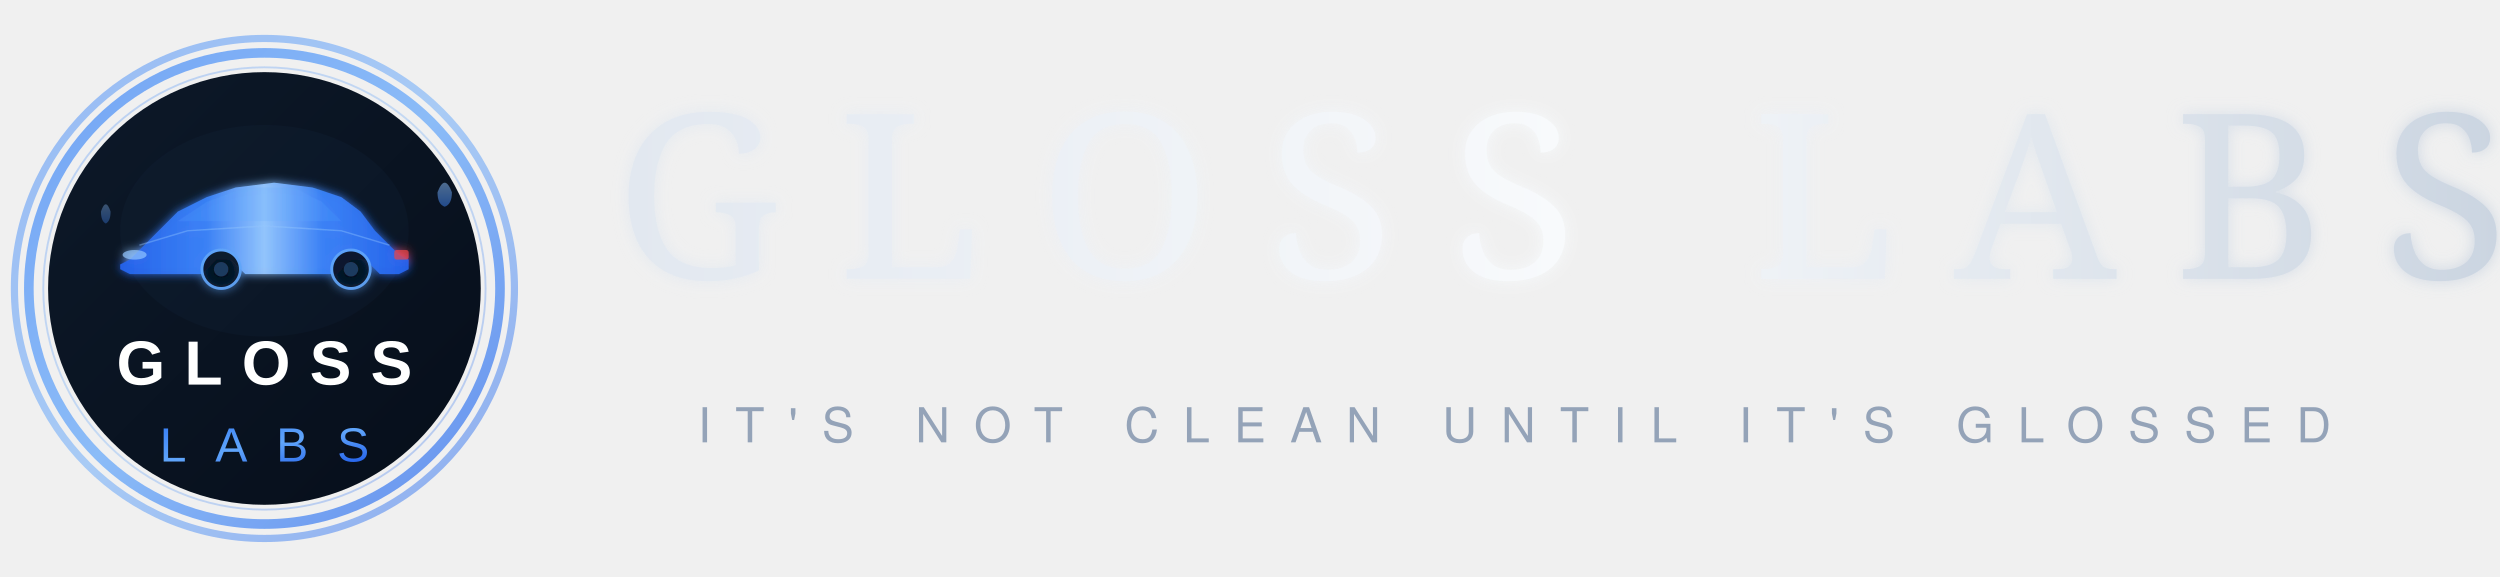
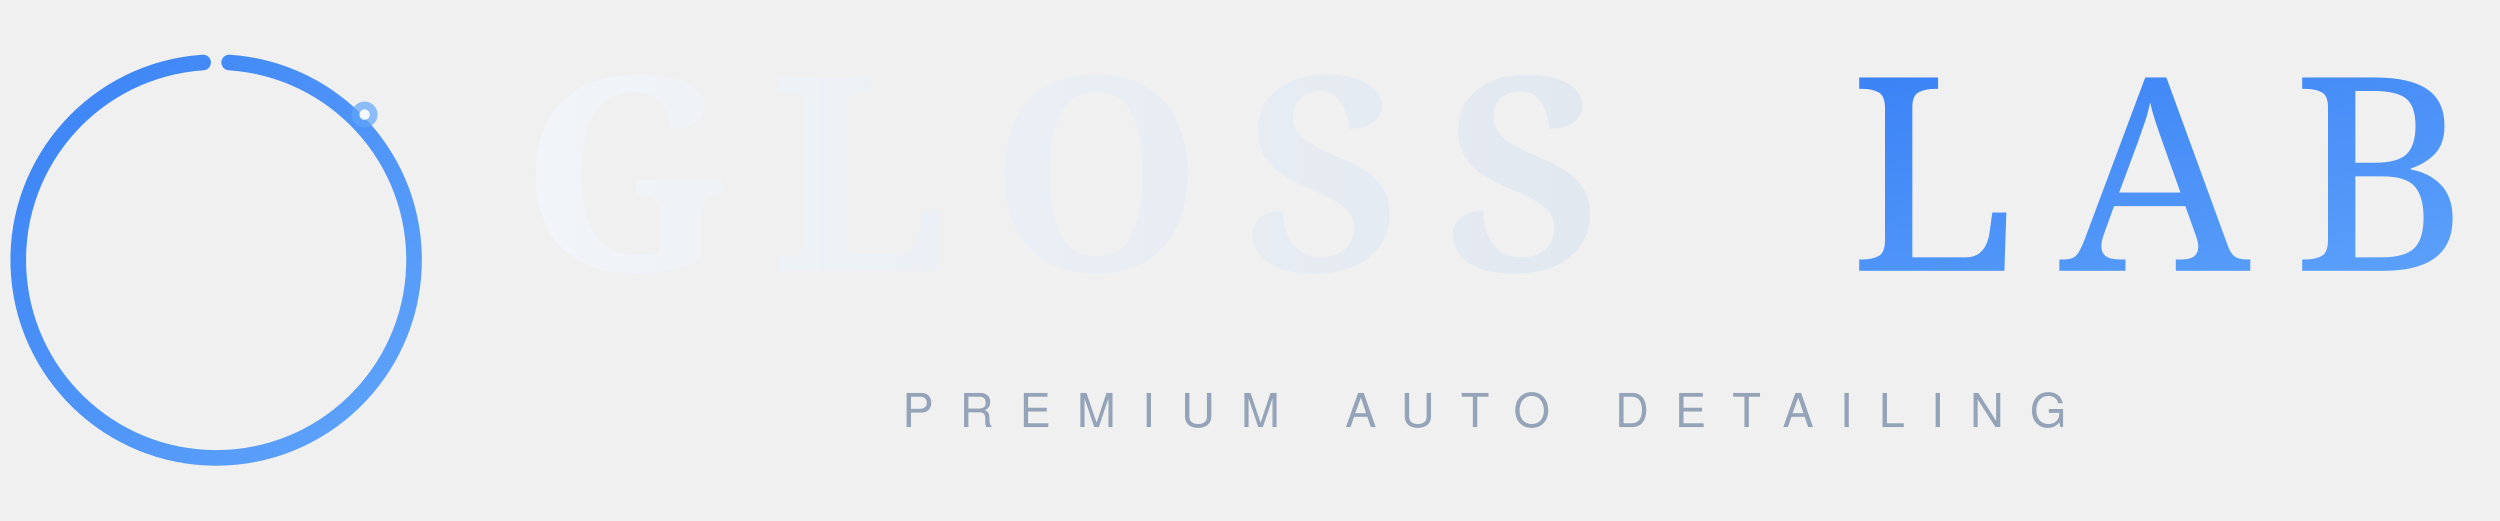
- <svg xmlns="http://www.w3.org/2000/svg" viewBox="0 0 520 120" width="520" height="120">
+ <svg xmlns="http://www.w3.org/2000/svg" viewBox="0 0 480 100" width="480" height="100">
  <defs>
-     <linearGradient id="bgGrad" x1="0%" y1="0%" x2="100%" y2="100%">
-       <stop offset="0%" stop-color="#0D1929" />
-       <stop offset="100%" stop-color="#060E1A" />
+     <linearGradient id="textMain" x1="0%" y1="0%" x2="100%" y2="0%">
+       <stop offset="0%" stop-color="#F1F5F9" />
+       <stop offset="100%" stop-color="#E2E8F0" />
    </linearGradient>
-     <linearGradient id="carGrad" x1="0%" y1="0%" x2="100%" y2="0%">
-       <stop offset="0%" stop-color="#2563EB" />
-       <stop offset="30%" stop-color="#3B82F6" />
-       <stop offset="50%" stop-color="#93C5FD" />
-       <stop offset="70%" stop-color="#3B82F6" />
-       <stop offset="100%" stop-color="#2563EB" />
+     <linearGradient id="accentGrad" x1="0%" y1="0%" x2="100%" y2="100%">
+       <stop offset="0%" stop-color="#3B82F6" />
+       <stop offset="100%" stop-color="#60A5FA" />
    </linearGradient>
-     <linearGradient id="ringGrad" x1="0%" y1="0%" x2="100%" y2="100%">
-       <stop offset="0%" stop-color="#3B82F6" />
-       <stop offset="50%" stop-color="#60A5FA" />
-       <stop offset="100%" stop-color="#2563EB" />
-     </linearGradient>
-     <linearGradient id="textGrad" x1="0%" y1="0%" x2="100%" y2="0%">
-       <stop offset="0%" stop-color="#E2E8F0" />
-       <stop offset="50%" stop-color="#F8FAFC" />
-       <stop offset="100%" stop-color="#CBD5E1" />
-     </linearGradient>
-     <linearGradient id="accentLine" x1="0%" y1="0%" x2="100%" y2="0%">
+     <linearGradient id="lineGrad" x1="0%" y1="0%" x2="100%" y2="0%">
      <stop offset="0%" stop-color="#3B82F6" stop-opacity="0" />
-       <stop offset="15%" stop-color="#3B82F6" />
-       <stop offset="85%" stop-color="#60A5FA" />
+       <stop offset="20%" stop-color="#3B82F6" />
+       <stop offset="80%" stop-color="#60A5FA" />
      <stop offset="100%" stop-color="#60A5FA" stop-opacity="0" />
    </linearGradient>
-     <linearGradient id="dropGrad" x1="0%" y1="0%" x2="0%" y2="100%">
-       <stop offset="0%" stop-color="#93C5FD" />
-       <stop offset="100%" stop-color="#3B82F6" />
-     </linearGradient>
-     <filter id="glow">
-       <feGaussianBlur stdDeviation="1.5" result="blur" />
-       <feMerge>
-         <feMergeNode in="blur" />
-         <feMergeNode in="SourceGraphic" />
-       </feMerge>
-     </filter>
-     <filter id="carGlow">
-       <feGaussianBlur stdDeviation="1" result="blur" />
-       <feMerge>
-         <feMergeNode in="blur" />
-         <feMergeNode in="SourceGraphic" />
-       </feMerge>
-     </filter>
  </defs>
-   <g transform="translate(55, 60)">
-     <circle cx="0" cy="0" r="52" fill="none" stroke="url(#ringGrad)" stroke-width="1.5" opacity="0.5" />
-     <circle cx="0" cy="0" r="49" fill="none" stroke="url(#ringGrad)" stroke-width="2" opacity="0.7" />
-     <circle cx="0" cy="0" r="46" fill="none" stroke="url(#ringGrad)" stroke-width="0.4" opacity="0.3" />
-     <circle cx="0" cy="0" r="45" fill="url(#bgGrad)" />
-     <ellipse cx="0" cy="-12" rx="30" ry="22" fill="#1E3A5F" opacity="0.1" />
-     <g transform="translate(0, -10)" filter="url(#carGlow)">
-       <path d="M-30,5 L-28,4 L-26,2 L-22,-2 L-18,-6 L-12,-9 L-6,-11 L2,-12 L10,-11 L16,-9 L20,-6 L23,-2 L26,1 L28,3 L30,4 L30,6 L28,7 L24,7 L21,4 L18,4 L15,7 L-4,7 L-7,4 L-10,4 L-13,7 L-17,7 L-28,7 L-30,6 Z" fill="url(#carGrad)" opacity="0.95" />
-       <path d="M-12,-8 L-4,-11 L6,-11 L12,-8 L16,-4 L-18,-4 Z" fill="#60A5FA" opacity="0.2" />
-       <path d="M-26,1 L-16,-2 L0,-3 L16,-2 L26,1" fill="none" stroke="#93C5FD" stroke-width="0.3" opacity="0.4" />
-       <circle cx="-9" cy="6" r="4" fill="#060E1A" stroke="#60A5FA" stroke-width="0.6" opacity="0.9" />
-       <circle cx="-9" cy="6" r="1.5" fill="#1E3A5F" />
-       <circle cx="18" cy="6" r="4" fill="#060E1A" stroke="#60A5FA" stroke-width="0.6" opacity="0.9" />
-       <circle cx="18" cy="6" r="1.5" fill="#1E3A5F" />
-       <ellipse cx="-27" cy="3" rx="2.5" ry="1" fill="#93C5FD" opacity="0.7" />
-       <rect x="27" y="2" width="3" height="2" rx="0.5" fill="#EF4444" opacity="0.7" />
-     </g>
-     <path d="M36,-20 Q37.5,-24 39,-20 Q39,-17.5 37.5,-17 Q36,-17.5 36,-20 Z" fill="url(#dropGrad)" opacity="0.5" />
-     <path d="M-34,-16 Q-33,-19 -32,-16 Q-32,-14 -33,-13.5 Q-34,-14 -34,-16 Z" fill="url(#dropGrad)" opacity="0.35" />
-     <text x="0" y="20" fill="white" text-anchor="middle" font-family="'Jost', 'Helvetica Neue', Arial, sans-serif" font-size="13" font-weight="800" letter-spacing="4">GLOSS</text>
-     <line x1="-25" y1="25" x2="25" y2="25" stroke="url(#ringGrad)" stroke-width="0.4" opacity="0.4" />
-     <text x="0" y="36" fill="url(#ringGrad)" text-anchor="middle" font-family="'Jost', 'Helvetica Neue', Arial, sans-serif" font-size="10" font-weight="300" letter-spacing="6">LABS</text>
+   <g transform="translate(44, 50)">
+     <path d="M0,-38 A38,38 0 1,1 -5,-38" fill="none" stroke="url(#accentGrad)" stroke-width="3" stroke-linecap="round" />
+     <line x1="2" y1="0" x2="22" y2="0" stroke="url(#accentGrad)" stroke-width="3" stroke-linecap="round" />
+     <circle cx="26" cy="-28" r="2.5" fill="#60A5FA" opacity="0.7" />
+     <circle cx="26" cy="-28" r="1" fill="white" opacity="0.9" />
  </g>
-   <text x="128" y="58" fill="url(#textGrad)" font-family="'Bodoni Moda', 'Didot', Georgia, serif" font-size="48" font-weight="400" letter-spacing="12" filter="url(#glow)">GLOSS LABS</text>
-   <line x1="130" y1="72" x2="500" y2="72" stroke="url(#accentLine)" stroke-width="0.6" />
-   <text x="315" y="92" fill="#94A3B8" text-anchor="middle" font-family="'Jost', 'Helvetica Neue', sans-serif" font-size="10" font-weight="300" letter-spacing="5">IT'S NOT CLEAN UNTIL IT'S GLOSSED</text>
+   <text x="100" y="52" fill="url(#textMain)" font-family="'Bodoni Moda', 'Didot', 'Playfair Display', Georgia, serif" font-size="52" font-weight="700" letter-spacing="8">GLOSS</text>
+   <text x="355" y="52" fill="url(#accentGrad)" font-family="'Bodoni Moda', 'Didot', 'Playfair Display', Georgia, serif" font-size="52" font-weight="300" letter-spacing="8">LABS</text>
+   <line x1="100" y1="64" x2="470" y2="64" stroke="url(#lineGrad)" stroke-width="0.8" />
+   <text x="285" y="82" fill="#94A3B8" text-anchor="middle" font-family="'Jost', 'Helvetica Neue', sans-serif" font-size="9" font-weight="300" letter-spacing="5">PREMIUM AUTO DETAILING</text>
</svg>
